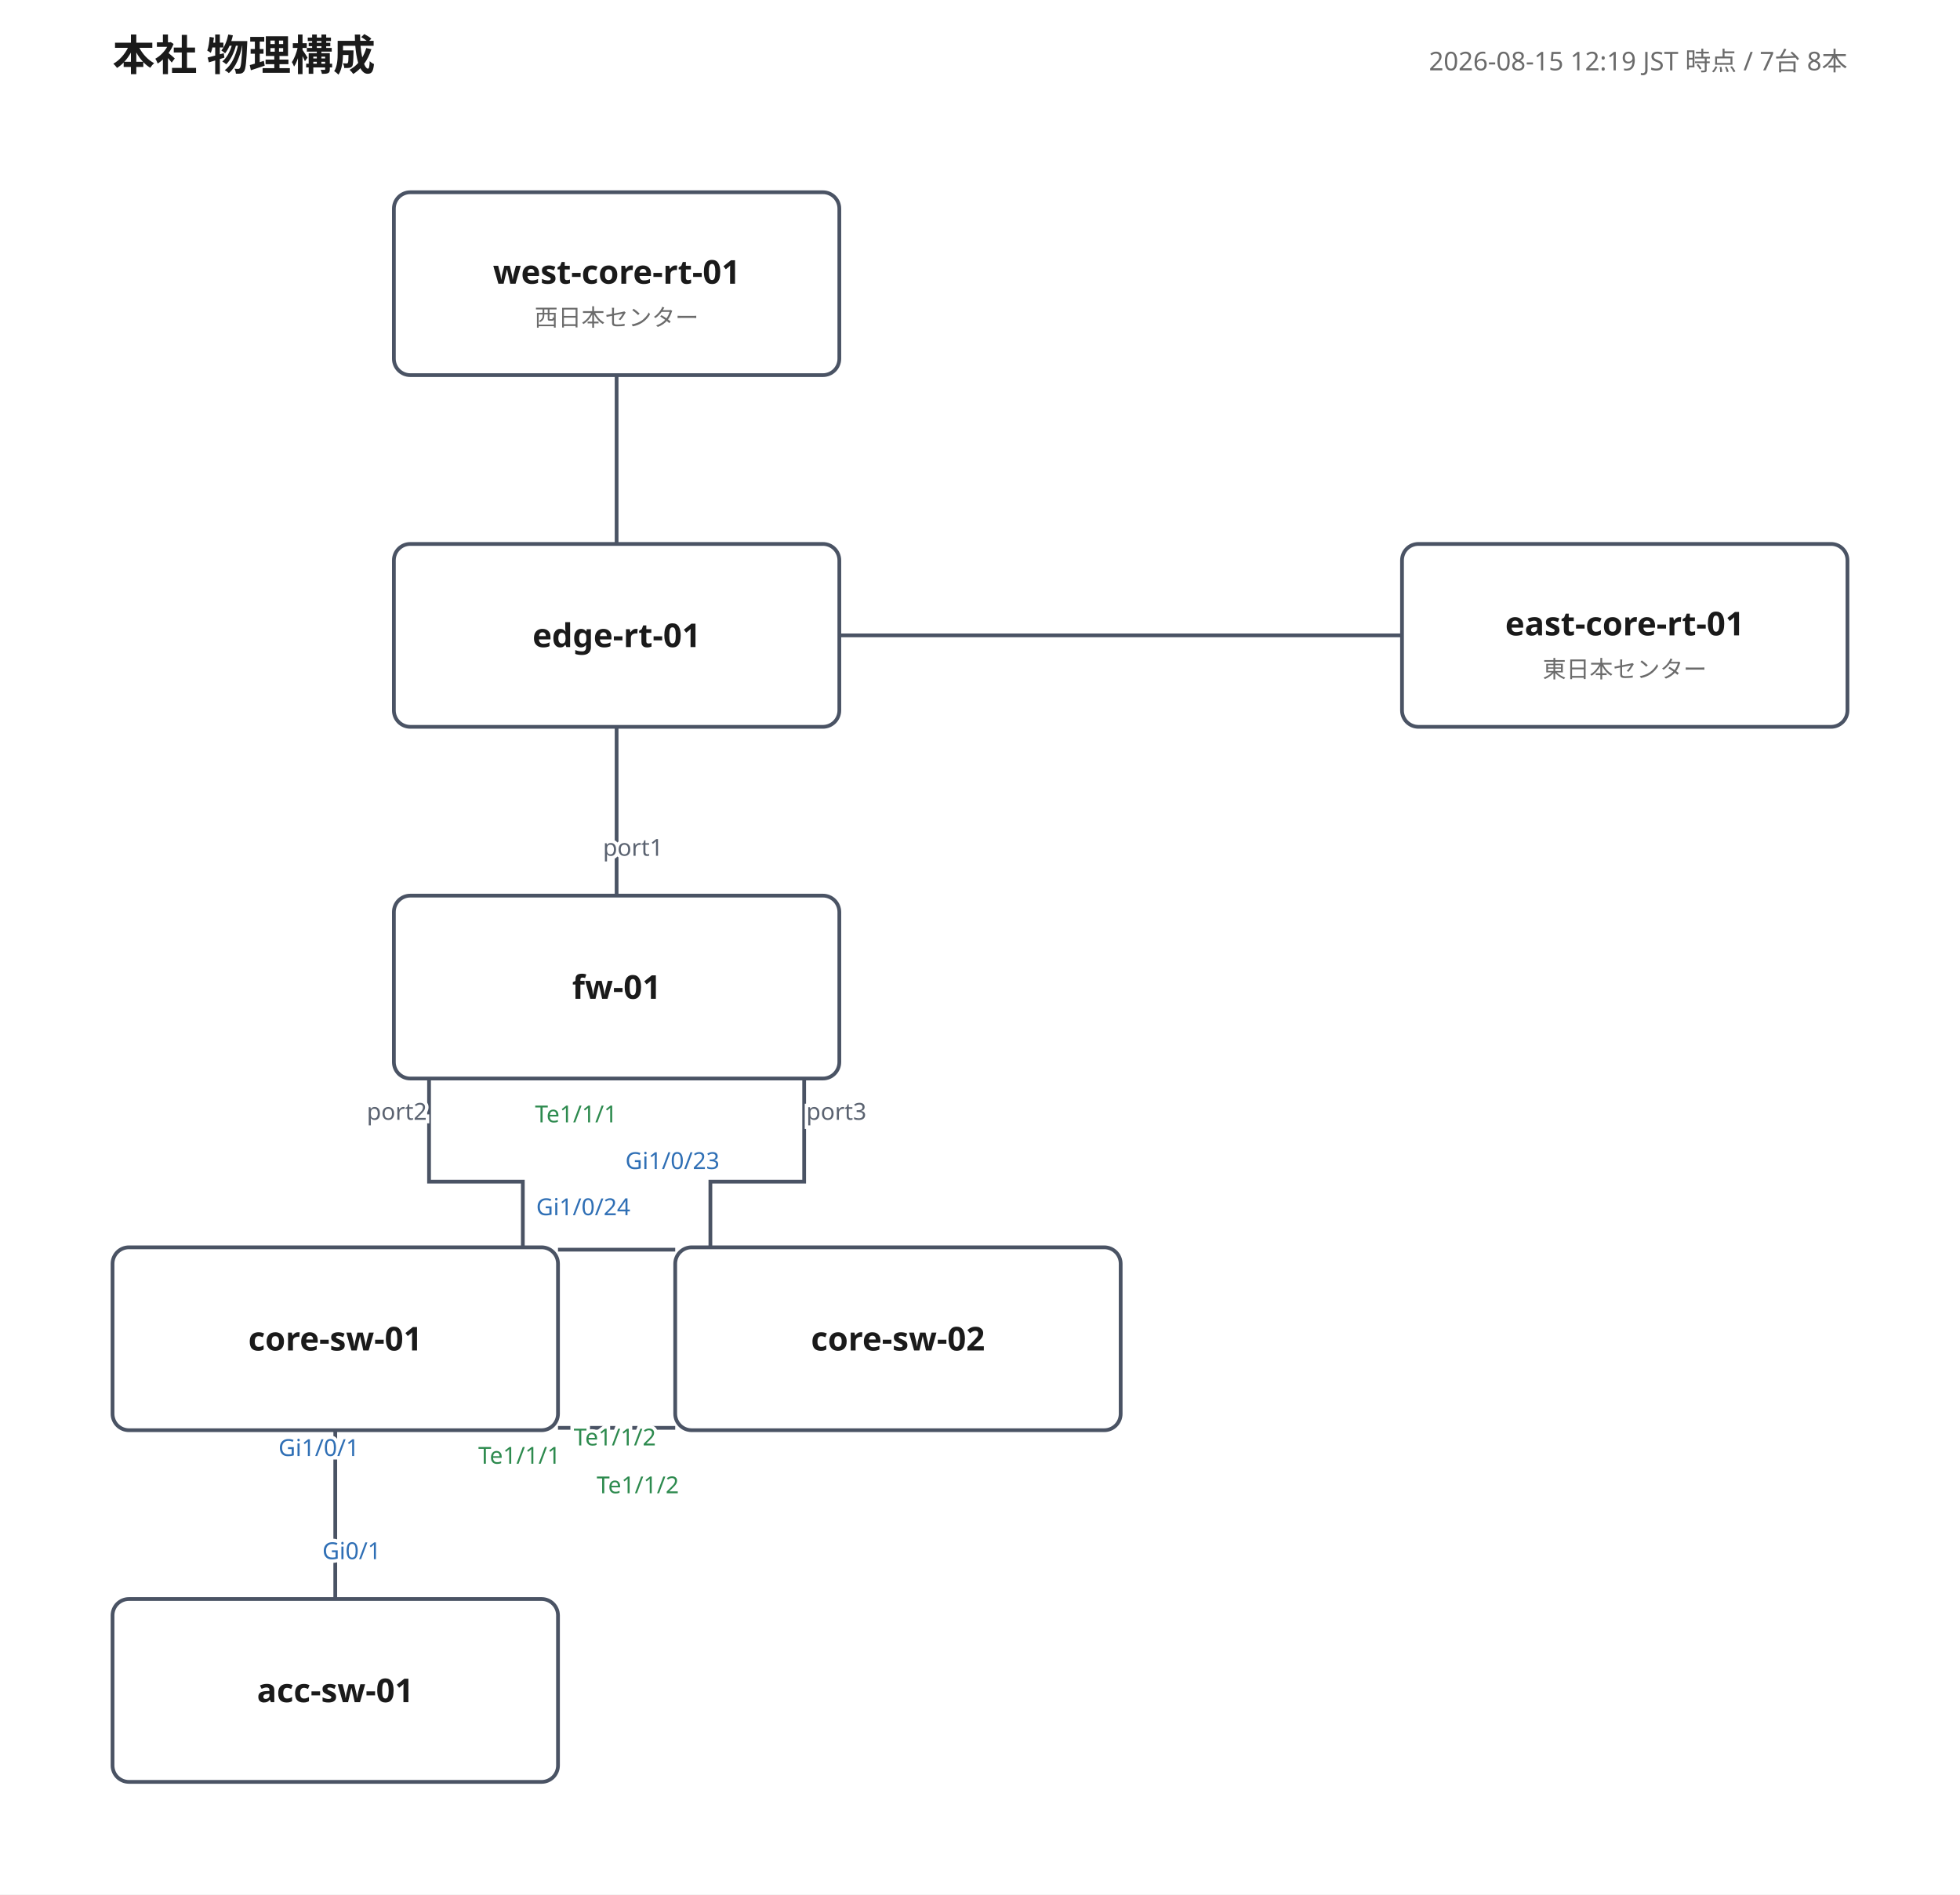
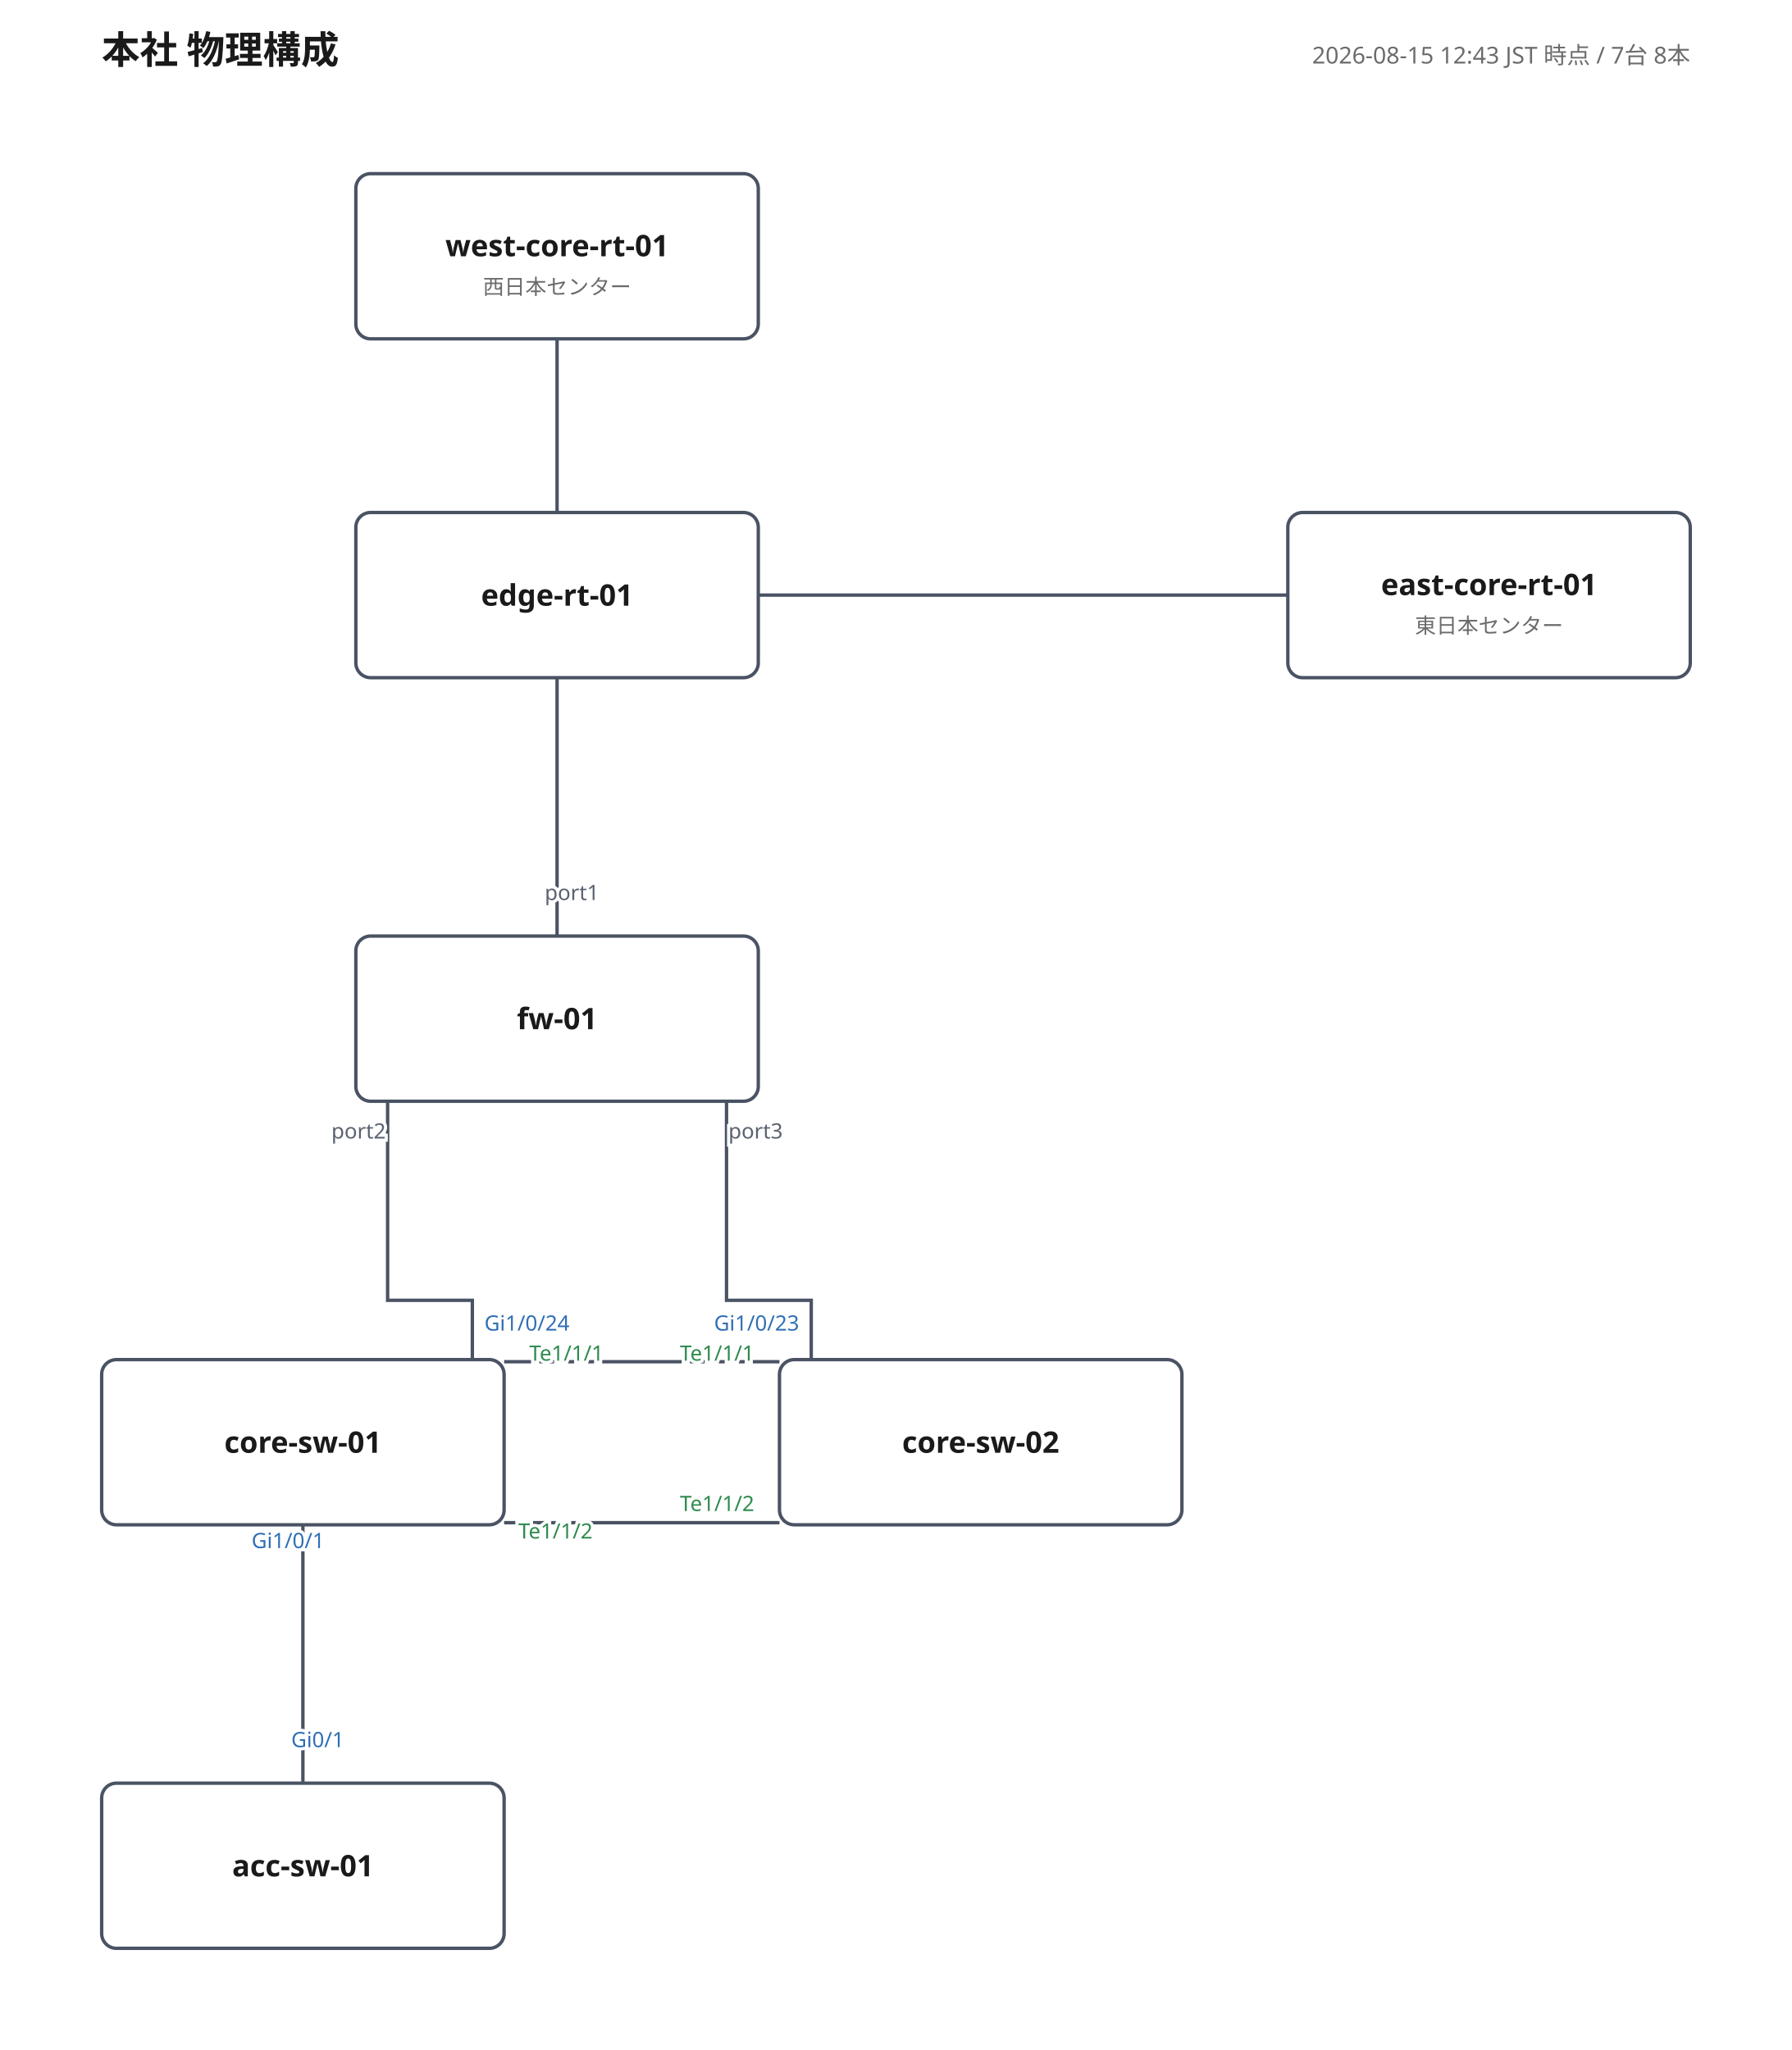
- <svg xmlns="http://www.w3.org/2000/svg" width="836" height="808" viewBox="0 0 836 808" font-family="'Yu Gothic', 'Hiragino Kaku Gothic ProN', Meiryo, 'Noto Sans JP', sans-serif">
+ <svg xmlns="http://www.w3.org/2000/svg" width="846" height="968" viewBox="0 0 846 968" font-family="'Yu Gothic', 'Hiragino Kaku Gothic ProN', Meiryo, 'Noto Sans JP', sans-serif">
  <rect width="100%" height="100%" fill="#ffffff" />
  <text x="48" y="30" font-size="18" font-weight="700" fill="#1a1a1a">本社 物理構成</text>
-   <text x="788" y="30" font-size="11" fill="#6b6b6b" text-anchor="end">2026-08-15 12:19 JST 時点 / 7台 8本</text>
-   <polyline points="263,310 263,354 263,354 263,382" fill="none" stroke="#4a5364" stroke-width="1.6" />
-   <text class="port-label" x="256.0" y="321.0" font-size="10" fill="#2f6fb5" text-anchor="middle" paint-order="stroke" stroke="#ffffff" stroke-width="3" />
-   <text class="port-label" x="270.0" y="365.0" font-size="10" fill="#5a6270" text-anchor="middle" paint-order="stroke" stroke="#ffffff" stroke-width="3">port1</text>
-   <polyline points="183,460 183,504 223,504 223,532" fill="none" stroke="#4a5364" stroke-width="1.6" />
-   <text class="port-label" x="182.1" y="477.6" font-size="10" fill="#5a6270" text-anchor="end" paint-order="stroke" stroke="#ffffff" stroke-width="3">port2</text>
-   <text class="port-label" x="228.7" y="518.3" font-size="10" fill="#2f6fb5" text-anchor="start" paint-order="stroke" stroke="#ffffff" stroke-width="3">Gi1/0/24</text>
-   <polyline points="343,460 343,504 303,504 303,532" fill="none" stroke="#4a5364" stroke-width="1.6" />
-   <text class="port-label" x="343.9" y="477.6" font-size="10" fill="#5a6270" text-anchor="start" paint-order="stroke" stroke="#ffffff" stroke-width="3">port3</text>
-   <text class="port-label" x="306.9" y="498.6" font-size="10" fill="#2f6fb5" text-anchor="end" paint-order="stroke" stroke="#ffffff" stroke-width="3">Gi1/0/23</text>
-   <polyline points="238,533 288,533" fill="none" stroke="#4a5364" stroke-width="1.6" />
-   <text class="port-label" x="228.2" y="478.7" font-size="10" fill="#2d8a4e" text-anchor="start" paint-order="stroke" stroke="#ffffff" stroke-width="3">Te1/1/1</text>
-   <text class="port-label" x="239.1" y="624.3" font-size="10" fill="#2d8a4e" text-anchor="end" paint-order="stroke" stroke="#ffffff" stroke-width="3">Te1/1/1</text>
-   <polyline points="238,609 288,609" fill="none" stroke="#4a5364" stroke-width="1.6" />
-   <text class="port-label" x="244.7" y="616.5" font-size="10" fill="#2d8a4e" text-anchor="start" paint-order="stroke" stroke="#ffffff" stroke-width="3">Te1/1/2</text>
-   <text class="port-label" x="289.6" y="636.9" font-size="10" fill="#2d8a4e" text-anchor="end" paint-order="stroke" stroke="#ffffff" stroke-width="3">Te1/1/2</text>
-   <polyline points="143,610 143,654 143,654 143,682" fill="none" stroke="#4a5364" stroke-width="1.6" />
-   <text class="port-label" x="136.0" y="621.0" font-size="10" fill="#2f6fb5" text-anchor="middle" paint-order="stroke" stroke="#ffffff" stroke-width="3">Gi1/0/1</text>
-   <text class="port-label" x="150.0" y="665.0" font-size="10" fill="#2f6fb5" text-anchor="middle" paint-order="stroke" stroke="#ffffff" stroke-width="3">Gi0/1</text>
-   <polyline points="358,271 598,271" fill="none" stroke="#4a5364" stroke-width="1.6" />
-   <text class="port-label" x="368.0" y="275.0" font-size="10" fill="#2f6fb5" text-anchor="start" paint-order="stroke" stroke="#ffffff" stroke-width="3" />
-   <text class="port-label" x="588.0" y="261.0" font-size="10" fill="#2f6fb5" text-anchor="end" paint-order="stroke" stroke="#ffffff" stroke-width="3" />
-   <polyline points="263,232 263,188 263,188 263,160" fill="none" stroke="#4a5364" stroke-width="1.6" />
-   <text class="port-label" x="270.0" y="215.0" font-size="10" fill="#2f6fb5" text-anchor="middle" paint-order="stroke" stroke="#ffffff" stroke-width="3" />
+   <text x="798" y="30" font-size="11" fill="#6b6b6b" text-anchor="end">2026-08-15 12:43 JST 時点 / 7台 8本</text>
+   <polyline points="263,320 263,442" fill="none" stroke="#4a5364" stroke-width="1.6" />
+   <text class="port-label" x="256.0" y="331.0" font-size="10" fill="#2f6fb5" text-anchor="middle" paint-order="stroke" stroke="#ffffff" stroke-width="3" />
+   <text class="port-label" x="270.0" y="425.0" font-size="10" fill="#5a6270" text-anchor="middle" paint-order="stroke" stroke="#ffffff" stroke-width="3">port1</text>
+   <polyline points="183,520 183,614 223,614 223,642" fill="none" stroke="#4a5364" stroke-width="1.6" />
+   <text class="port-label" x="182.1" y="537.6" font-size="10" fill="#5a6270" text-anchor="end" paint-order="stroke" stroke="#ffffff" stroke-width="3">port2</text>
+   <text class="port-label" x="228.7" y="628.3" font-size="10" fill="#2f6fb5" text-anchor="start" paint-order="stroke" stroke="#ffffff" stroke-width="3">Gi1/0/24</text>
+   <polyline points="343,520 343,614 383,614 383,642" fill="none" stroke="#4a5364" stroke-width="1.6" />
+   <text class="port-label" x="343.9" y="537.6" font-size="10" fill="#5a6270" text-anchor="start" paint-order="stroke" stroke="#ffffff" stroke-width="3">port3</text>
+   <text class="port-label" x="377.3" y="628.3" font-size="10" fill="#2f6fb5" text-anchor="end" paint-order="stroke" stroke="#ffffff" stroke-width="3">Gi1/0/23</text>
+   <polyline points="238,643 368,643" fill="none" stroke="#4a5364" stroke-width="1.6" />
+   <text class="port-label" x="249.9" y="642.5" font-size="10" fill="#2d8a4e" text-anchor="start" paint-order="stroke" stroke="#ffffff" stroke-width="3">Te1/1/1</text>
+   <text class="port-label" x="356.1" y="642.5" font-size="10" fill="#2d8a4e" text-anchor="end" paint-order="stroke" stroke="#ffffff" stroke-width="3">Te1/1/1</text>
+   <polyline points="238,719 368,719" fill="none" stroke="#4a5364" stroke-width="1.6" />
+   <text class="port-label" x="244.7" y="726.5" font-size="10" fill="#2d8a4e" text-anchor="start" paint-order="stroke" stroke="#ffffff" stroke-width="3">Te1/1/2</text>
+   <text class="port-label" x="356.1" y="713.5" font-size="10" fill="#2d8a4e" text-anchor="end" paint-order="stroke" stroke="#ffffff" stroke-width="3">Te1/1/2</text>
+   <polyline points="143,720 143,842" fill="none" stroke="#4a5364" stroke-width="1.6" />
+   <text class="port-label" x="136.0" y="731.0" font-size="10" fill="#2f6fb5" text-anchor="middle" paint-order="stroke" stroke="#ffffff" stroke-width="3">Gi1/0/1</text>
+   <text class="port-label" x="150.0" y="825.0" font-size="10" fill="#2f6fb5" text-anchor="middle" paint-order="stroke" stroke="#ffffff" stroke-width="3">Gi0/1</text>
+   <polyline points="358,281 608,281" fill="none" stroke="#4a5364" stroke-width="1.6" />
+   <text class="port-label" x="368.0" y="285.0" font-size="10" fill="#2f6fb5" text-anchor="start" paint-order="stroke" stroke="#ffffff" stroke-width="3" />
+   <text class="port-label" x="598.0" y="271.0" font-size="10" fill="#2f6fb5" text-anchor="end" paint-order="stroke" stroke="#ffffff" stroke-width="3" />
+   <polyline points="263,242 263,160" fill="none" stroke="#4a5364" stroke-width="1.6" />
+   <text class="port-label" x="270.0" y="225.0" font-size="10" fill="#2f6fb5" text-anchor="middle" paint-order="stroke" stroke="#ffffff" stroke-width="3" />
  <text class="port-label" x="256.0" y="171.0" font-size="10" fill="#2f6fb5" text-anchor="middle" paint-order="stroke" stroke="#ffffff" stroke-width="3" />
  <g>
-     <rect x="168" y="232" width="190" height="78" rx="7" fill="#ffffff" stroke="#4a5364" stroke-width="1.6" />
-     <text x="263" y="276" font-size="14" font-weight="700" fill="#1a1a1a" text-anchor="middle">edge-rt-01</text>
+     <rect x="168" y="242" width="190" height="78" rx="7" fill="#ffffff" stroke="#4a5364" stroke-width="1.6" />
+     <text x="263" y="286" font-size="14" font-weight="700" fill="#1a1a1a" text-anchor="middle">edge-rt-01</text>
  </g>
  <g>
-     <rect x="598" y="232" width="190" height="78" rx="7" fill="#ffffff" stroke="#4a5364" stroke-width="1.6" />
-     <text x="693" y="271" font-size="14" font-weight="700" fill="#1a1a1a" text-anchor="middle">east-core-rt-01</text>
-     <text x="693" y="289" font-size="10" fill="#6b6b6b" text-anchor="middle">東日本センター</text>
+     <rect x="608" y="242" width="190" height="78" rx="7" fill="#ffffff" stroke="#4a5364" stroke-width="1.6" />
+     <text x="703" y="281" font-size="14" font-weight="700" fill="#1a1a1a" text-anchor="middle">east-core-rt-01</text>
+     <text x="703" y="299" font-size="10" fill="#6b6b6b" text-anchor="middle">東日本センター</text>
  </g>
  <g>
    <rect x="168" y="82" width="190" height="78" rx="7" fill="#ffffff" stroke="#4a5364" stroke-width="1.6" />
    <text x="263" y="121" font-size="14" font-weight="700" fill="#1a1a1a" text-anchor="middle">west-core-rt-01</text>
    <text x="263" y="139" font-size="10" fill="#6b6b6b" text-anchor="middle">西日本センター</text>
  </g>
  <g>
-     <rect x="168" y="382" width="190" height="78" rx="7" fill="#ffffff" stroke="#4a5364" stroke-width="1.6" />
-     <text x="263" y="426" font-size="14" font-weight="700" fill="#1a1a1a" text-anchor="middle">fw-01</text>
+     <rect x="168" y="442" width="190" height="78" rx="7" fill="#ffffff" stroke="#4a5364" stroke-width="1.6" />
+     <text x="263" y="486" font-size="14" font-weight="700" fill="#1a1a1a" text-anchor="middle">fw-01</text>
  </g>
  <g>
-     <rect x="48" y="532" width="190" height="78" rx="7" fill="#ffffff" stroke="#4a5364" stroke-width="1.6" />
-     <text x="143" y="576" font-size="14" font-weight="700" fill="#1a1a1a" text-anchor="middle">core-sw-01</text>
+     <rect x="48" y="642" width="190" height="78" rx="7" fill="#ffffff" stroke="#4a5364" stroke-width="1.6" />
+     <text x="143" y="686" font-size="14" font-weight="700" fill="#1a1a1a" text-anchor="middle">core-sw-01</text>
  </g>
  <g>
-     <rect x="288" y="532" width="190" height="78" rx="7" fill="#ffffff" stroke="#4a5364" stroke-width="1.6" />
-     <text x="383" y="576" font-size="14" font-weight="700" fill="#1a1a1a" text-anchor="middle">core-sw-02</text>
+     <rect x="368" y="642" width="190" height="78" rx="7" fill="#ffffff" stroke="#4a5364" stroke-width="1.6" />
+     <text x="463" y="686" font-size="14" font-weight="700" fill="#1a1a1a" text-anchor="middle">core-sw-02</text>
  </g>
  <g>
-     <rect x="48" y="682" width="190" height="78" rx="7" fill="#ffffff" stroke="#4a5364" stroke-width="1.6" />
-     <text x="143" y="726" font-size="14" font-weight="700" fill="#1a1a1a" text-anchor="middle">acc-sw-01</text>
+     <rect x="48" y="842" width="190" height="78" rx="7" fill="#ffffff" stroke="#4a5364" stroke-width="1.6" />
+     <text x="143" y="886" font-size="14" font-weight="700" fill="#1a1a1a" text-anchor="middle">acc-sw-01</text>
  </g>
</svg>
